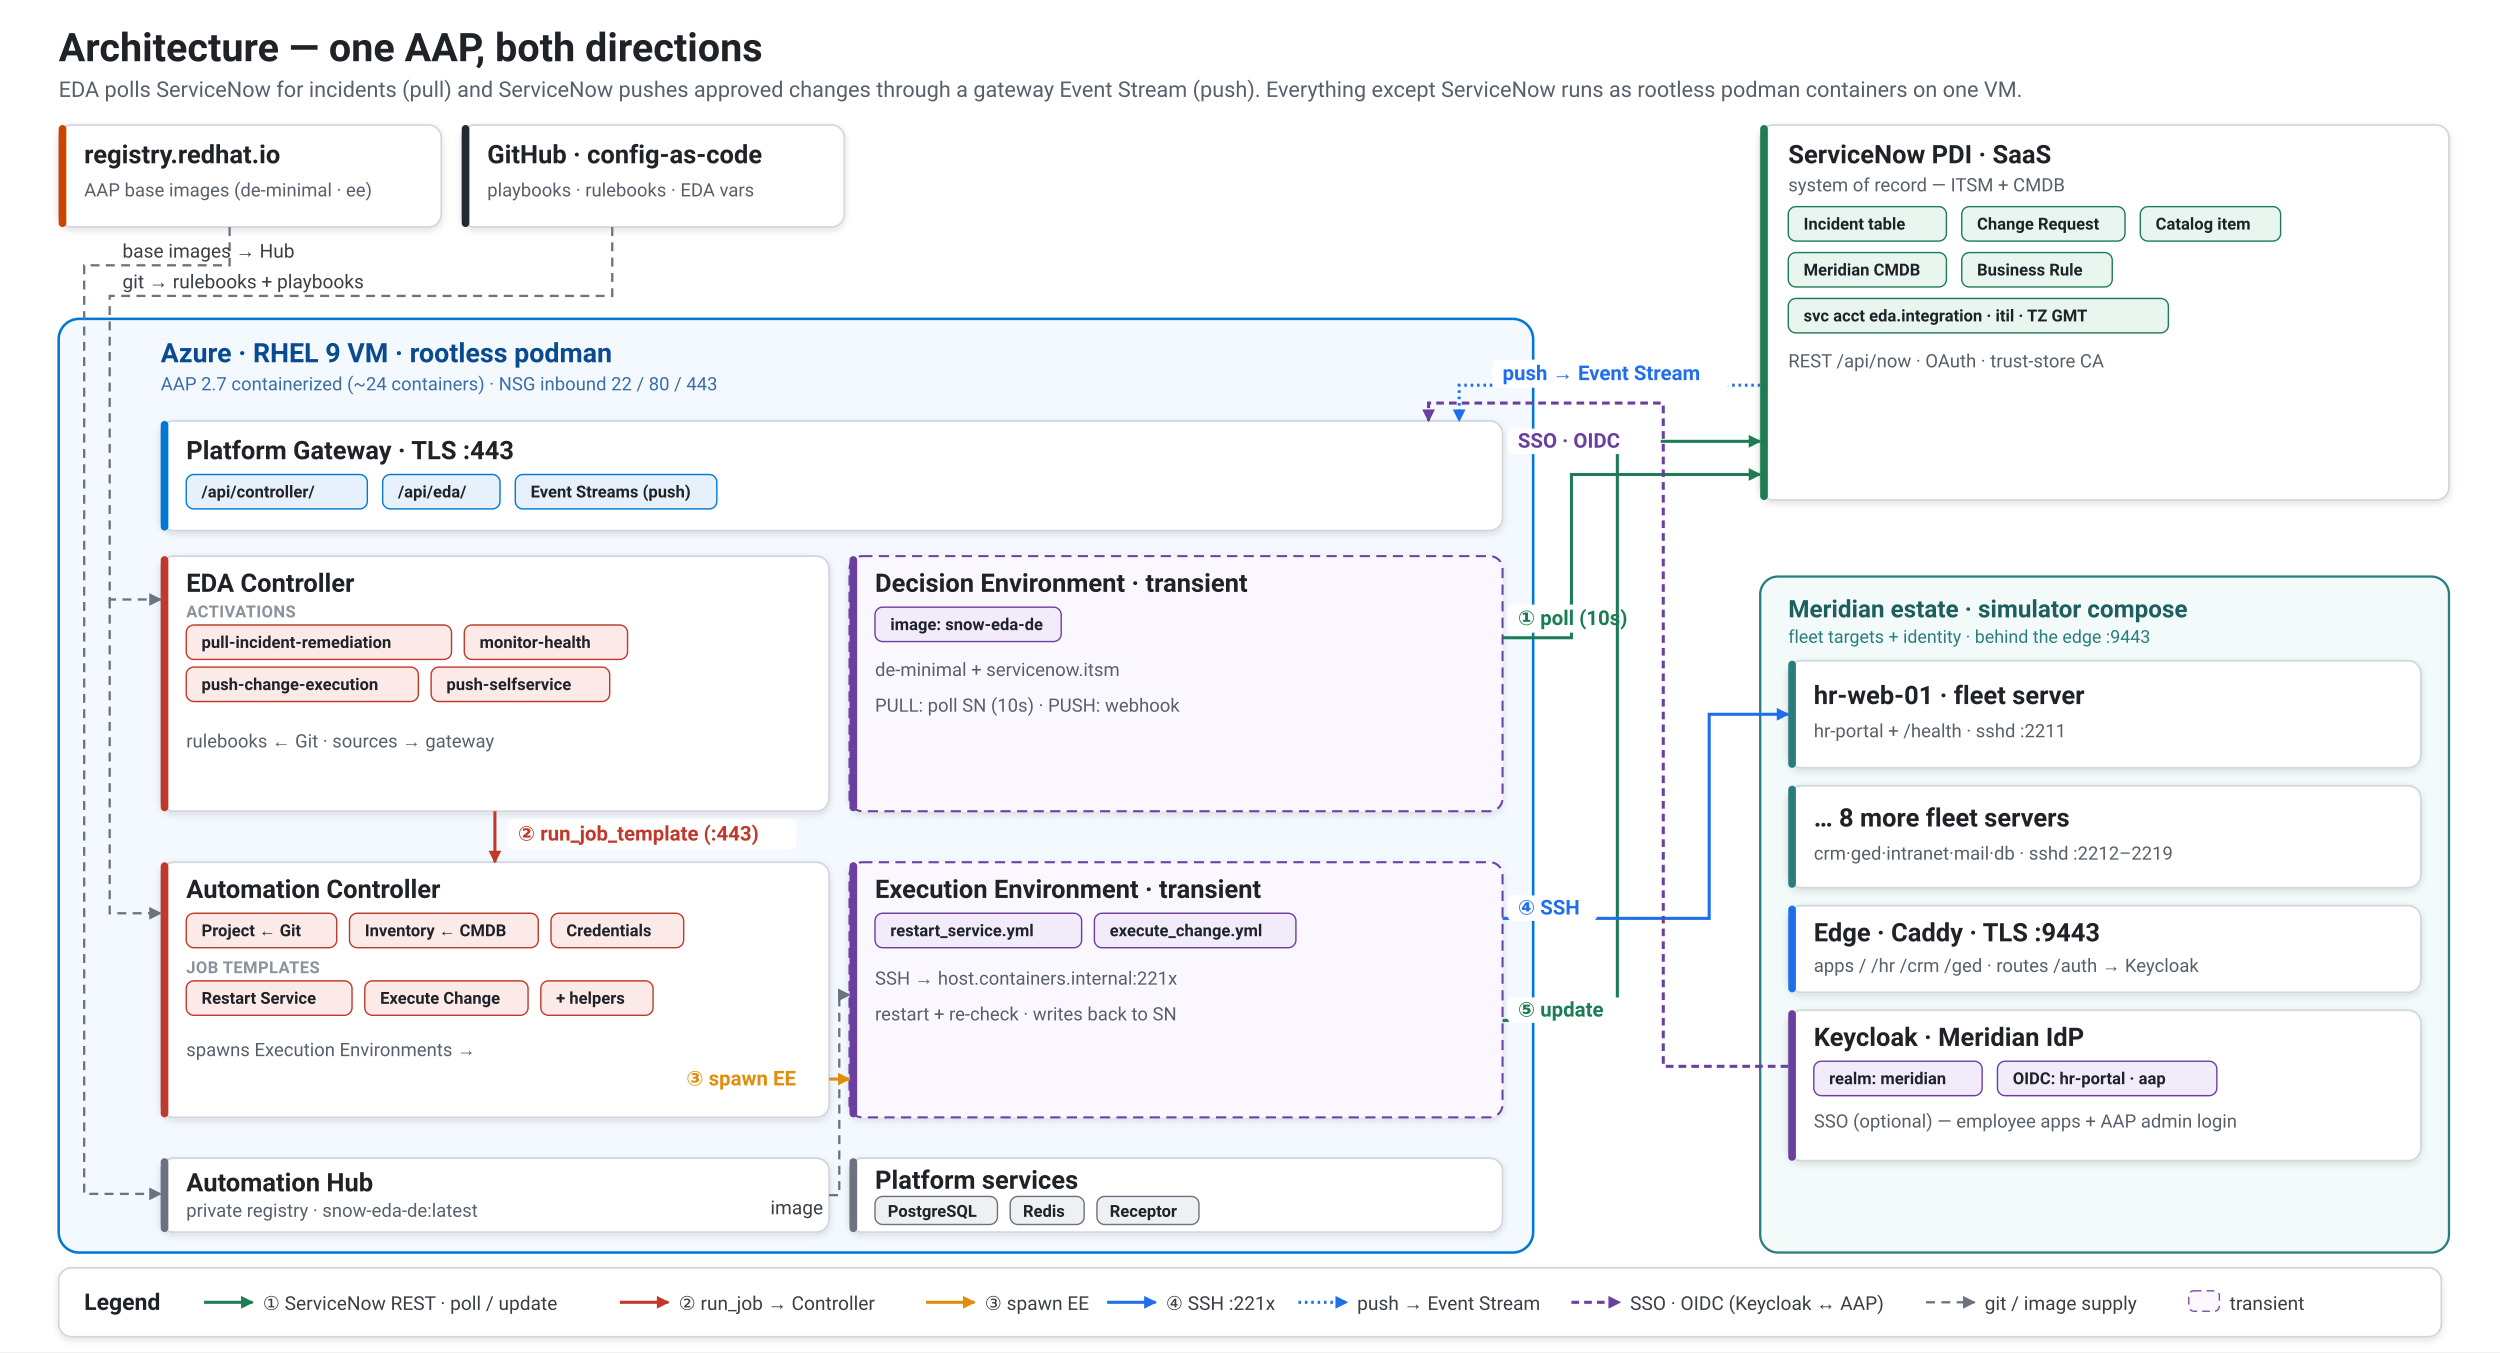
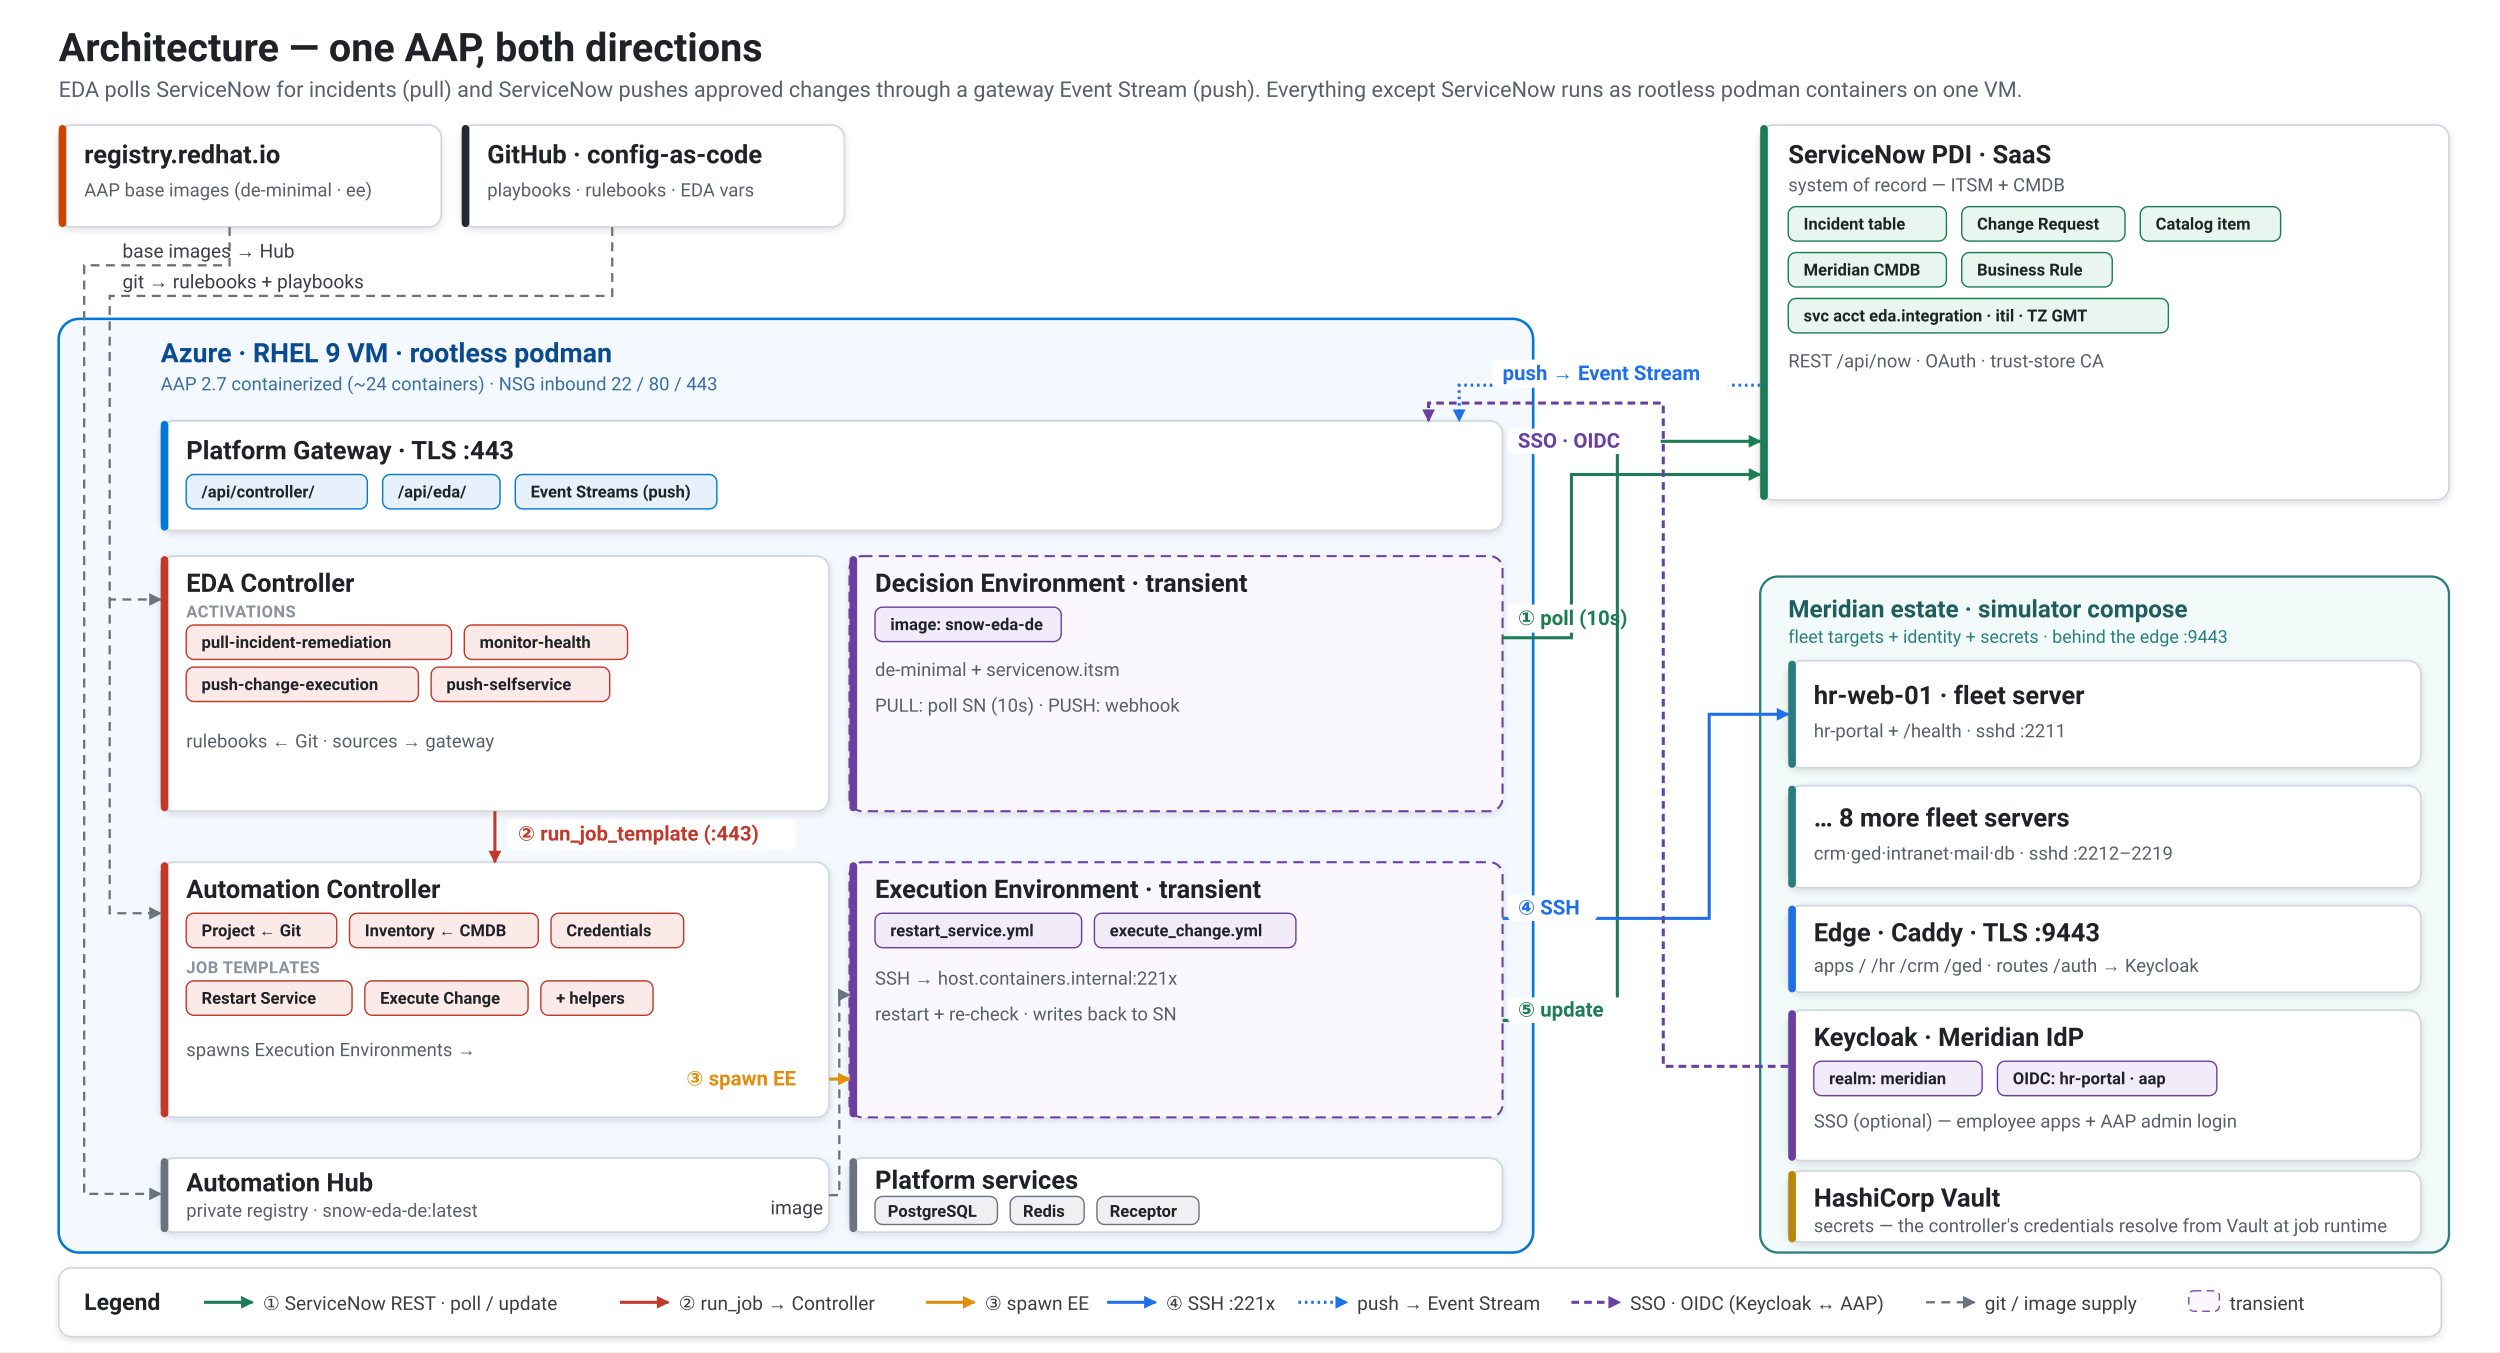
<svg xmlns="http://www.w3.org/2000/svg" viewBox="0 0 1960 1060" width="1960" height="1060" role="img" aria-label="AAP and ServiceNow control-plane architecture">
  <defs>
    <style>
      text { font-family: 'Segoe UI', Roboto, 'Helvetica Neue', Arial, sans-serif; }
      .h1 { font-size: 31px; font-weight: 700; fill: #1f2328; }
      .h2 { font-size: 17px; fill: #57606a; }
      .boxt { font-size: 20px; font-weight: 700; fill: #1f2328; }
      .boxs { font-size: 14.5px; fill: #57606a; }
      .sub { font-size: 13px; font-weight: 600; fill: #8a929c; letter-spacing: .3px; }
      .chip { font-size: 13px; font-weight: 600; fill: #1f2328; }
      .vmh { font-size: 21px; font-weight: 700; fill: #0a4a8f; }
      .vms { font-size: 14.5px; fill: #3b6ea5; }
      .esth { font-size: 19px; font-weight: 700; fill: #1f5e5e; }
      .ests { font-size: 14px; fill: #2a7d7d; }
      .num { font-size: 16px; font-weight: 700; }
      .leg { font-size: 15px; fill: #3a3f45; }
      .legt { font-size: 18px; font-weight: 700; fill: #1f2328; }
      .card { fill: #ffffff; stroke: #d0d7de; stroke-width: 1.4; }
      .edge { fill: none; stroke-width: 2.4; }
      .sup { fill: none; stroke: #6b7280; stroke-width: 1.8; stroke-dasharray: 7 5; }
    </style>
    <filter id="shadow" x="-10%" y="-10%" width="120%" height="130%">
      <feDropShadow dx="0" dy="2" stdDeviation="3" flood-color="#000000" flood-opacity="0.12" />
    </filter>
    <marker id="ah-green" markerUnits="userSpaceOnUse" markerWidth="12" markerHeight="12" refX="9" refY="5" orient="auto">
      <path d="M0,0 L10,5 L0,10 z" fill="#1c7c54" />
    </marker>
    <marker id="ah-red" markerUnits="userSpaceOnUse" markerWidth="12" markerHeight="12" refX="9" refY="5" orient="auto">
      <path d="M0,0 L10,5 L0,10 z" fill="#c0392b" />
    </marker>
    <marker id="ah-orange" markerUnits="userSpaceOnUse" markerWidth="12" markerHeight="12" refX="9" refY="5" orient="auto">
      <path d="M0,0 L10,5 L0,10 z" fill="#e08e0b" />
    </marker>
    <marker id="ah-blue" markerUnits="userSpaceOnUse" markerWidth="12" markerHeight="12" refX="9" refY="5" orient="auto">
      <path d="M0,0 L10,5 L0,10 z" fill="#1f6feb" />
    </marker>
    <marker id="ah-purple" markerUnits="userSpaceOnUse" markerWidth="12" markerHeight="12" refX="9" refY="5" orient="auto">
      <path d="M0,0 L10,5 L0,10 z" fill="#6b3fa0" />
    </marker>
    <marker id="ah-gray" markerUnits="userSpaceOnUse" markerWidth="12" markerHeight="12" refX="9" refY="5" orient="auto">
      <path d="M0,0 L10,5 L0,10 z" fill="#6b7280" />
    </marker>
  </defs>
  <rect x="0" y="0" width="1960" height="1060" fill="#ffffff" />
  <text class="h1" x="46" y="48">Architecture — one AAP, both directions</text>
  <text class="h2" x="46" y="76">EDA polls ServiceNow for incidents (pull) and ServiceNow pushes approved changes through a gateway Event Stream (push). Everything except ServiceNow runs as rootless podman containers on one VM.</text>
  <g>
    <rect filter="url(#shadow)" class="card" x="46" y="98" width="300" height="80" rx="10" />
    <rect x="46" y="98" width="6" height="80" rx="3" fill="#cc4400" />
    <text class="boxt" x="66" y="128">registry.redhat.io</text>
    <text class="boxs" x="66" y="154">AAP base images (de-minimal · ee)</text>
  </g>
  <g>
    <rect filter="url(#shadow)" class="card" x="362" y="98" width="300" height="80" rx="10" />
    <rect x="362" y="98" width="6" height="80" rx="3" fill="#24292f" />
    <text class="boxt" x="382" y="128">GitHub · config-as-code</text>
    <text class="boxs" x="382" y="154">playbooks · rulebooks · EDA vars</text>
  </g>
  <g transform="translate(140,0)">
    <rect filter="url(#shadow)" class="card" x="1240" y="98" width="540" height="294" rx="10" />
    <rect x="1240" y="98" width="6" height="294" rx="3" fill="#1c7c54" />
    <text class="boxt" x="1262" y="128">ServiceNow PDI · SaaS</text>
    <text class="boxs" x="1262" y="150">system of record — ITSM + CMDB</text>
    <g>
      <rect x="1262" y="162" width="124" height="27" rx="6" fill="#e8f6ef" stroke="#1c7c54" stroke-width="1.1" />
      <text class="chip" x="1274" y="180">Incident table</text>
    </g>
    <g>
      <rect x="1398" y="162" width="128" height="27" rx="6" fill="#e8f6ef" stroke="#1c7c54" stroke-width="1.1" />
      <text class="chip" x="1410" y="180">Change Request</text>
    </g>
    <g>
      <rect x="1538" y="162" width="110" height="27" rx="6" fill="#e8f6ef" stroke="#1c7c54" stroke-width="1.1" />
      <text class="chip" x="1550" y="180">Catalog item</text>
    </g>
    <g>
      <rect x="1262" y="198" width="124" height="27" rx="6" fill="#e8f6ef" stroke="#1c7c54" stroke-width="1.1" />
      <text class="chip" x="1274" y="216">Meridian CMDB</text>
    </g>
    <g>
      <rect x="1398" y="198" width="118" height="27" rx="6" fill="#e8f6ef" stroke="#1c7c54" stroke-width="1.1" />
      <text class="chip" x="1410" y="216">Business Rule</text>
    </g>
    <g>
      <rect x="1262" y="234" width="298" height="27" rx="6" fill="#e8f6ef" stroke="#1c7c54" stroke-width="1.1" />
      <text class="chip" x="1274" y="252">svc acct eda.integration · itil · TZ GMT</text>
    </g>
    <text class="boxs" x="1262" y="288">REST /api/now · OAuth · trust-store CA</text>
  </g>
  <rect x="46" y="250" width="1156" height="732" rx="16" fill="#f4f9ff" stroke="#0078d4" stroke-width="2" />
  <g transform="translate(54,0)">
    <text class="vmh" x="72" y="284">Azure · RHEL 9 VM · rootless podman</text>
    <text class="vms" x="72" y="306">AAP 2.7 containerized (~24 containers) · NSG inbound 22 / 80 / 443</text>
    <g>
      <rect filter="url(#shadow)" class="card" x="72" y="330" width="1052" height="86" rx="10" />
      <rect x="72" y="330" width="6" height="86" rx="3" fill="#0078d4" />
      <text class="boxt" x="92" y="360">Platform Gateway · TLS :443</text>
      <g>
        <rect x="92" y="372" width="142" height="27" rx="6" fill="#e7f1fb" stroke="#0078d4" stroke-width="1.1" />
        <text class="chip" x="104" y="390">/api/controller/</text>
      </g>
      <g>
        <rect x="246" y="372" width="92" height="27" rx="6" fill="#e7f1fb" stroke="#0078d4" stroke-width="1.1" />
        <text class="chip" x="258" y="390">/api/eda/</text>
      </g>
      <g>
        <rect x="350" y="372" width="158" height="27" rx="6" fill="#e7f1fb" stroke="#0078d4" stroke-width="1.1" />
        <text class="chip" x="362" y="390">Event Streams (push)</text>
      </g>
    </g>
    <g>
      <rect filter="url(#shadow)" class="card" x="72" y="436" width="524" height="200" rx="10" />
      <rect x="72" y="436" width="6" height="200" rx="3" fill="#c0392b" />
      <text class="boxt" x="92" y="464">EDA Controller</text>
      <text class="sub" x="92" y="484">ACTIVATIONS</text>
      <g>
        <rect x="92" y="490" width="208" height="27" rx="6" fill="#fbeae8" stroke="#c0392b" stroke-width="1.1" />
        <text class="chip" x="104" y="508">pull-incident-remediation</text>
      </g>
      <g>
        <rect x="310" y="490" width="128" height="27" rx="6" fill="#fbeae8" stroke="#c0392b" stroke-width="1.1" />
        <text class="chip" x="322" y="508">monitor-health</text>
      </g>
      <g>
        <rect x="92" y="523" width="182" height="27" rx="6" fill="#fbeae8" stroke="#c0392b" stroke-width="1.1" />
        <text class="chip" x="104" y="541">push-change-execution</text>
      </g>
      <g>
        <rect x="284" y="523" width="140" height="27" rx="6" fill="#fbeae8" stroke="#c0392b" stroke-width="1.1" />
        <text class="chip" x="296" y="541">push-selfservice</text>
      </g>
      <text class="boxs" x="92" y="586">rulebooks ← Git · sources → gateway</text>
    </g>
    <g>
      <rect filter="url(#shadow)" x="612" y="436" width="512" height="200" rx="10" fill="#faf7ff" stroke="#6b3fa0" stroke-width="1.6" stroke-dasharray="8 5" />
      <rect x="612" y="436" width="6" height="200" rx="3" fill="#6b3fa0" />
      <text class="boxt" x="632" y="464">Decision Environment · transient</text>
      <g>
        <rect x="632" y="476" width="146" height="27" rx="6" fill="#f1ebfa" stroke="#6b3fa0" stroke-width="1.1" />
        <text class="chip" x="644" y="494">image: snow-eda-de</text>
      </g>
      <text class="boxs" x="632" y="530">de-minimal + servicenow.itsm</text>
      <text class="boxs" x="632" y="558">PULL: poll SN (10s) · PUSH: webhook</text>
    </g>
    <g>
      <rect filter="url(#shadow)" class="card" x="72" y="676" width="524" height="200" rx="10" />
      <rect x="72" y="676" width="6" height="200" rx="3" fill="#c0392b" />
      <text class="boxt" x="92" y="704">Automation Controller</text>
      <g>
        <rect x="92" y="716" width="118" height="27" rx="6" fill="#fbeae8" stroke="#c0392b" stroke-width="1.1" />
        <text class="chip" x="104" y="734">Project ← Git</text>
      </g>
      <g>
        <rect x="220" y="716" width="148" height="27" rx="6" fill="#fbeae8" stroke="#c0392b" stroke-width="1.1" />
        <text class="chip" x="232" y="734">Inventory ← CMDB</text>
      </g>
      <g>
        <rect x="378" y="716" width="104" height="27" rx="6" fill="#fbeae8" stroke="#c0392b" stroke-width="1.1" />
        <text class="chip" x="390" y="734">Credentials</text>
      </g>
      <text class="sub" x="92" y="763">JOB TEMPLATES</text>
      <g>
        <rect x="92" y="769" width="130" height="27" rx="6" fill="#fbeae8" stroke="#c0392b" stroke-width="1.1" />
        <text class="chip" x="104" y="787">Restart Service</text>
      </g>
      <g>
        <rect x="232" y="769" width="128" height="27" rx="6" fill="#fbeae8" stroke="#c0392b" stroke-width="1.1" />
        <text class="chip" x="244" y="787">Execute Change</text>
      </g>
      <g>
        <rect x="370" y="769" width="88" height="27" rx="6" fill="#fbeae8" stroke="#c0392b" stroke-width="1.1" />
        <text class="chip" x="382" y="787">+ helpers</text>
      </g>
      <text class="boxs" x="92" y="828">spawns Execution Environments →</text>
    </g>
    <g>
      <rect filter="url(#shadow)" x="612" y="676" width="512" height="200" rx="10" fill="#faf7ff" stroke="#6b3fa0" stroke-width="1.6" stroke-dasharray="8 5" />
      <rect x="612" y="676" width="6" height="200" rx="3" fill="#6b3fa0" />
      <text class="boxt" x="632" y="704">Execution Environment · transient</text>
      <g>
        <rect x="632" y="716" width="162" height="27" rx="6" fill="#f1ebfa" stroke="#6b3fa0" stroke-width="1.1" />
        <text class="chip" x="644" y="734">restart_service.yml</text>
      </g>
      <g>
        <rect x="804" y="716" width="158" height="27" rx="6" fill="#f1ebfa" stroke="#6b3fa0" stroke-width="1.1" />
        <text class="chip" x="816" y="734">execute_change.yml</text>
      </g>
      <text class="boxs" x="632" y="772">SSH → host.containers.internal:221x</text>
      <text class="boxs" x="632" y="800">restart + re-check · writes back to SN</text>
    </g>
    <g>
      <rect filter="url(#shadow)" class="card" x="72" y="908" width="524" height="58" rx="10" />
      <rect x="72" y="908" width="6" height="58" rx="3" fill="#6b7280" />
      <text class="boxt" x="92" y="934">Automation Hub</text>
      <text class="boxs" x="92" y="954">private registry · snow-eda-de:latest</text>
    </g>
    <g>
      <rect filter="url(#shadow)" class="card" x="612" y="908" width="512" height="58" rx="10" />
      <rect x="612" y="908" width="6" height="58" rx="3" fill="#6b7280" />
      <text class="boxt" x="632" y="932">Platform services</text>
      <g>
        <rect x="632" y="938" width="96" height="22" rx="6" fill="#eef0f2" stroke="#6b7280" stroke-width="1.1" />
        <text class="chip" x="642" y="954">PostgreSQL</text>
      </g>
      <g>
        <rect x="738" y="938" width="58" height="22" rx="6" fill="#eef0f2" stroke="#6b7280" stroke-width="1.1" />
        <text class="chip" x="748" y="954">Redis</text>
      </g>
      <g>
        <rect x="806" y="938" width="80" height="22" rx="6" fill="#eef0f2" stroke="#6b7280" stroke-width="1.1" />
        <text class="chip" x="816" y="954">Receptor</text>
      </g>
    </g>
  </g>
  <g transform="translate(140,0)">
    <rect x="1240" y="452" width="540" height="530" rx="14" fill="#f3fbfa" stroke="#2a7d7d" stroke-width="1.8" />
    <text class="esth" x="1262" y="484">Meridian estate · simulator compose</text>
-     <text class="ests" x="1262" y="504">fleet targets + identity · behind the edge :9443</text>
+     <text class="ests" x="1262" y="504">fleet targets + identity + secrets · behind the edge :9443</text>
    <g>
      <rect filter="url(#shadow)" class="card" x="1262" y="518" width="496" height="84" rx="10" />
      <rect x="1262" y="518" width="6" height="84" rx="3" fill="#2a7d7d" />
      <text class="boxt" x="1282" y="552">hr-web-01 · fleet server</text>
      <text class="boxs" x="1282" y="578">hr-portal + /health · sshd :2211</text>
    </g>
    <g>
      <rect filter="url(#shadow)" class="card" x="1262" y="616" width="496" height="80" rx="10" />
      <rect x="1262" y="616" width="6" height="80" rx="3" fill="#2a7d7d" />
      <text class="boxt" x="1282" y="648">… 8 more fleet servers</text>
      <text class="boxs" x="1282" y="674">crm·ged·intranet·mail·db · sshd :2212–2219</text>
    </g>
    <g>
      <rect filter="url(#shadow)" class="card" x="1262" y="710" width="496" height="68" rx="10" />
      <rect x="1262" y="710" width="6" height="68" rx="3" fill="#1f6feb" />
      <text class="boxt" x="1282" y="738">Edge · Caddy · TLS :9443</text>
      <text class="boxs" x="1282" y="762">apps / /hr /crm /ged · routes /auth → Keycloak</text>
    </g>
    <g>
      <rect filter="url(#shadow)" class="card" x="1262" y="792" width="496" height="118" rx="10" />
      <rect x="1262" y="792" width="6" height="118" rx="3" fill="#6b3fa0" />
      <text class="boxt" x="1282" y="820">Keycloak · Meridian IdP</text>
      <g>
        <rect x="1282" y="832" width="132" height="27" rx="6" fill="#f1ebfa" stroke="#6b3fa0" stroke-width="1.1" />
        <text class="chip" x="1294" y="850">realm: meridian</text>
      </g>
      <g>
        <rect x="1426" y="832" width="172" height="27" rx="6" fill="#f1ebfa" stroke="#6b3fa0" stroke-width="1.1" />
        <text class="chip" x="1438" y="850">OIDC: hr-portal · aap</text>
      </g>
      <text class="boxs" x="1282" y="884">SSO (optional) — employee apps + AAP admin login</text>
+     </g>
+     <g>
+       <rect filter="url(#shadow)" class="card" x="1262" y="918" width="496" height="56" rx="10" />
+       <rect x="1262" y="918" width="6" height="56" rx="3" fill="#b8860b" />
+       <text class="boxt" x="1282" y="946">HashiCorp Vault</text>
+       <text class="boxs" x="1282" y="966">secrets — the controller's credentials resolve from Vault at job runtime</text>
    </g>
  </g>
  <path class="sup" marker-end="url(#ah-gray)" d="M180,178 L180,208 L66,208 L66,936 L126,936" />
  <text class="leg" x="96" y="202" fill="#6b7280">base images → Hub</text>
  <path class="sup" marker-end="url(#ah-gray)" d="M480,178 L480,232 L86,232 L86,470 L126,470" />
  <path class="sup" marker-end="url(#ah-gray)" d="M86,470 L86,716 L126,716" />
  <text class="leg" x="96" y="226" fill="#6b7280">git → rulebooks + playbooks</text>
  <path class="sup" marker-end="url(#ah-gray)" d="M650,937 L658,937 L658,780 L666,780" />
  <text class="leg" x="604" y="952" fill="#6b7280">image</text>
  <path class="edge" stroke="#1c7c54" marker-end="url(#ah-green)" d="M1178,500 L1232,500 L1232,372 L1380,372" />
  <g>
    <rect x="1182" y="474" width="120" height="22" rx="4" fill="#ffffff" />
    <text class="num" x="1190" y="490" fill="#1c7c54">① poll (10s)</text>
  </g>
  <path class="edge" stroke="#1c7c54" marker-end="url(#ah-green)" d="M1178,800 L1268,800 L1268,346 L1380,346" />
  <g>
    <rect x="1182" y="782" width="96" height="20" rx="4" fill="#ffffff" />
    <text class="num" x="1190" y="797" fill="#1c7c54">⑤ update</text>
  </g>
  <path class="edge" stroke="#1f6feb" marker-end="url(#ah-blue)" d="M1178,720 L1340,720 L1340,560 L1402,560" />
  <g>
    <rect x="1182" y="702" width="70" height="20" rx="4" fill="#ffffff" />
    <text class="num" x="1190" y="717" fill="#1f6feb">④ SSH</text>
  </g>
  <path class="edge" stroke="#6b3fa0" stroke-dasharray="6 4" marker-end="url(#ah-purple)" d="M1402,836 L1304,836 L1304,316 L1120,316 L1120,330" />
  <g>
    <rect x="1182" y="336" width="120" height="20" rx="4" fill="#ffffff" />
    <text class="num" x="1190" y="351" fill="#6b3fa0">SSO · OIDC</text>
  </g>
  <path class="edge" stroke="#1f6feb" stroke-dasharray="2 3" marker-end="url(#ah-blue)" d="M1380,302 L1144,302 L1144,330" />
  <g>
    <rect x="1170" y="282" width="186" height="22" rx="4" fill="#ffffff" />
    <text class="num" x="1178" y="298" fill="#1f6feb">push → Event Stream</text>
  </g>
  <path class="edge" stroke="#c0392b" marker-end="url(#ah-red)" d="M388,636 L388,676" />
  <g>
    <rect x="398" y="642" width="226" height="24" rx="4" fill="#ffffff" />
    <text class="num" x="406" y="659" fill="#c0392b">② run_job_template (:443)</text>
  </g>
  <path class="edge" stroke="#e08e0b" marker-end="url(#ah-orange)" d="M650,846 L666,846" />
  <g>
    <rect x="530" y="836" width="116" height="20" rx="4" fill="#ffffff" />
    <text class="num" x="538" y="851" fill="#e08e0b">③ spawn EE</text>
  </g>
  <g>
    <rect filter="url(#shadow)" class="card" x="46" y="994" width="1868" height="54" rx="10" />
    <text class="legt" x="66" y="1027">Legend</text>
    <line x1="160" y1="1021" x2="198" y2="1021" class="edge" stroke="#1c7c54" marker-end="url(#ah-green)" />
    <text class="leg" x="206" y="1027">① ServiceNow REST · poll / update</text>
    <line x1="486" y1="1021" x2="524" y2="1021" class="edge" stroke="#c0392b" marker-end="url(#ah-red)" />
    <text class="leg" x="532" y="1027">② run_job → Controller</text>
    <line x1="726" y1="1021" x2="764" y2="1021" class="edge" stroke="#e08e0b" marker-end="url(#ah-orange)" />
    <text class="leg" x="772" y="1027">③ spawn EE</text>
    <line x1="868" y1="1021" x2="906" y2="1021" class="edge" stroke="#1f6feb" marker-end="url(#ah-blue)" />
    <text class="leg" x="914" y="1027">④ SSH :221x</text>
    <line x1="1018" y1="1021" x2="1056" y2="1021" class="edge" stroke="#1f6feb" stroke-dasharray="2 3" marker-end="url(#ah-blue)" />
    <text class="leg" x="1064" y="1027">push → Event Stream</text>
    <line x1="1232" y1="1021" x2="1270" y2="1021" class="edge" stroke="#6b3fa0" stroke-dasharray="6 4" marker-end="url(#ah-purple)" />
    <text class="leg" x="1278" y="1027">SSO · OIDC (Keycloak ↔ AAP)</text>
    <line x1="1510" y1="1021" x2="1548" y2="1021" class="sup" marker-end="url(#ah-gray)" />
    <text class="leg" x="1556" y="1027">git / image supply</text>
    <rect x="1716" y="1012" width="24" height="16" rx="4" fill="#faf7ff" stroke="#6b3fa0" stroke-dasharray="6 4" />
    <text class="leg" x="1748" y="1027">transient</text>
  </g>
</svg>
